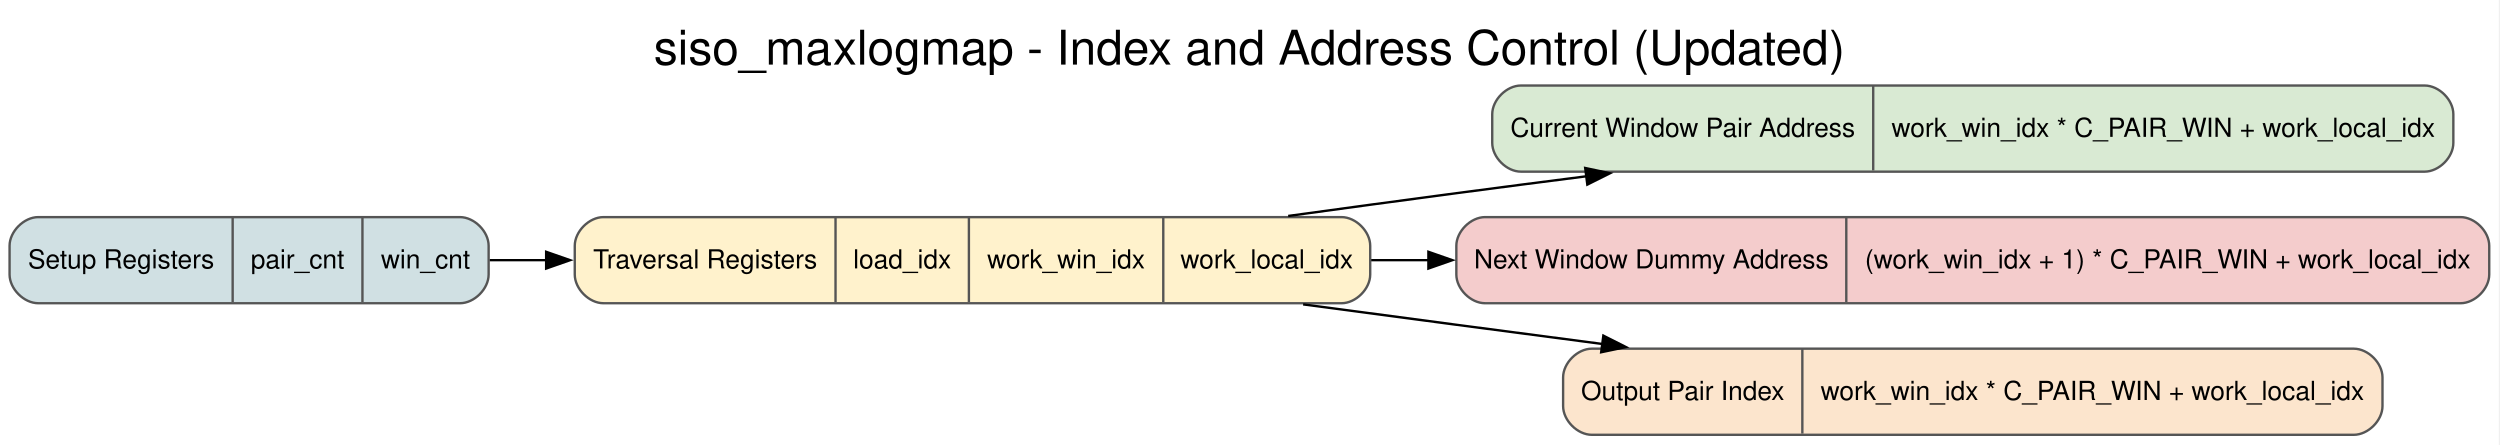
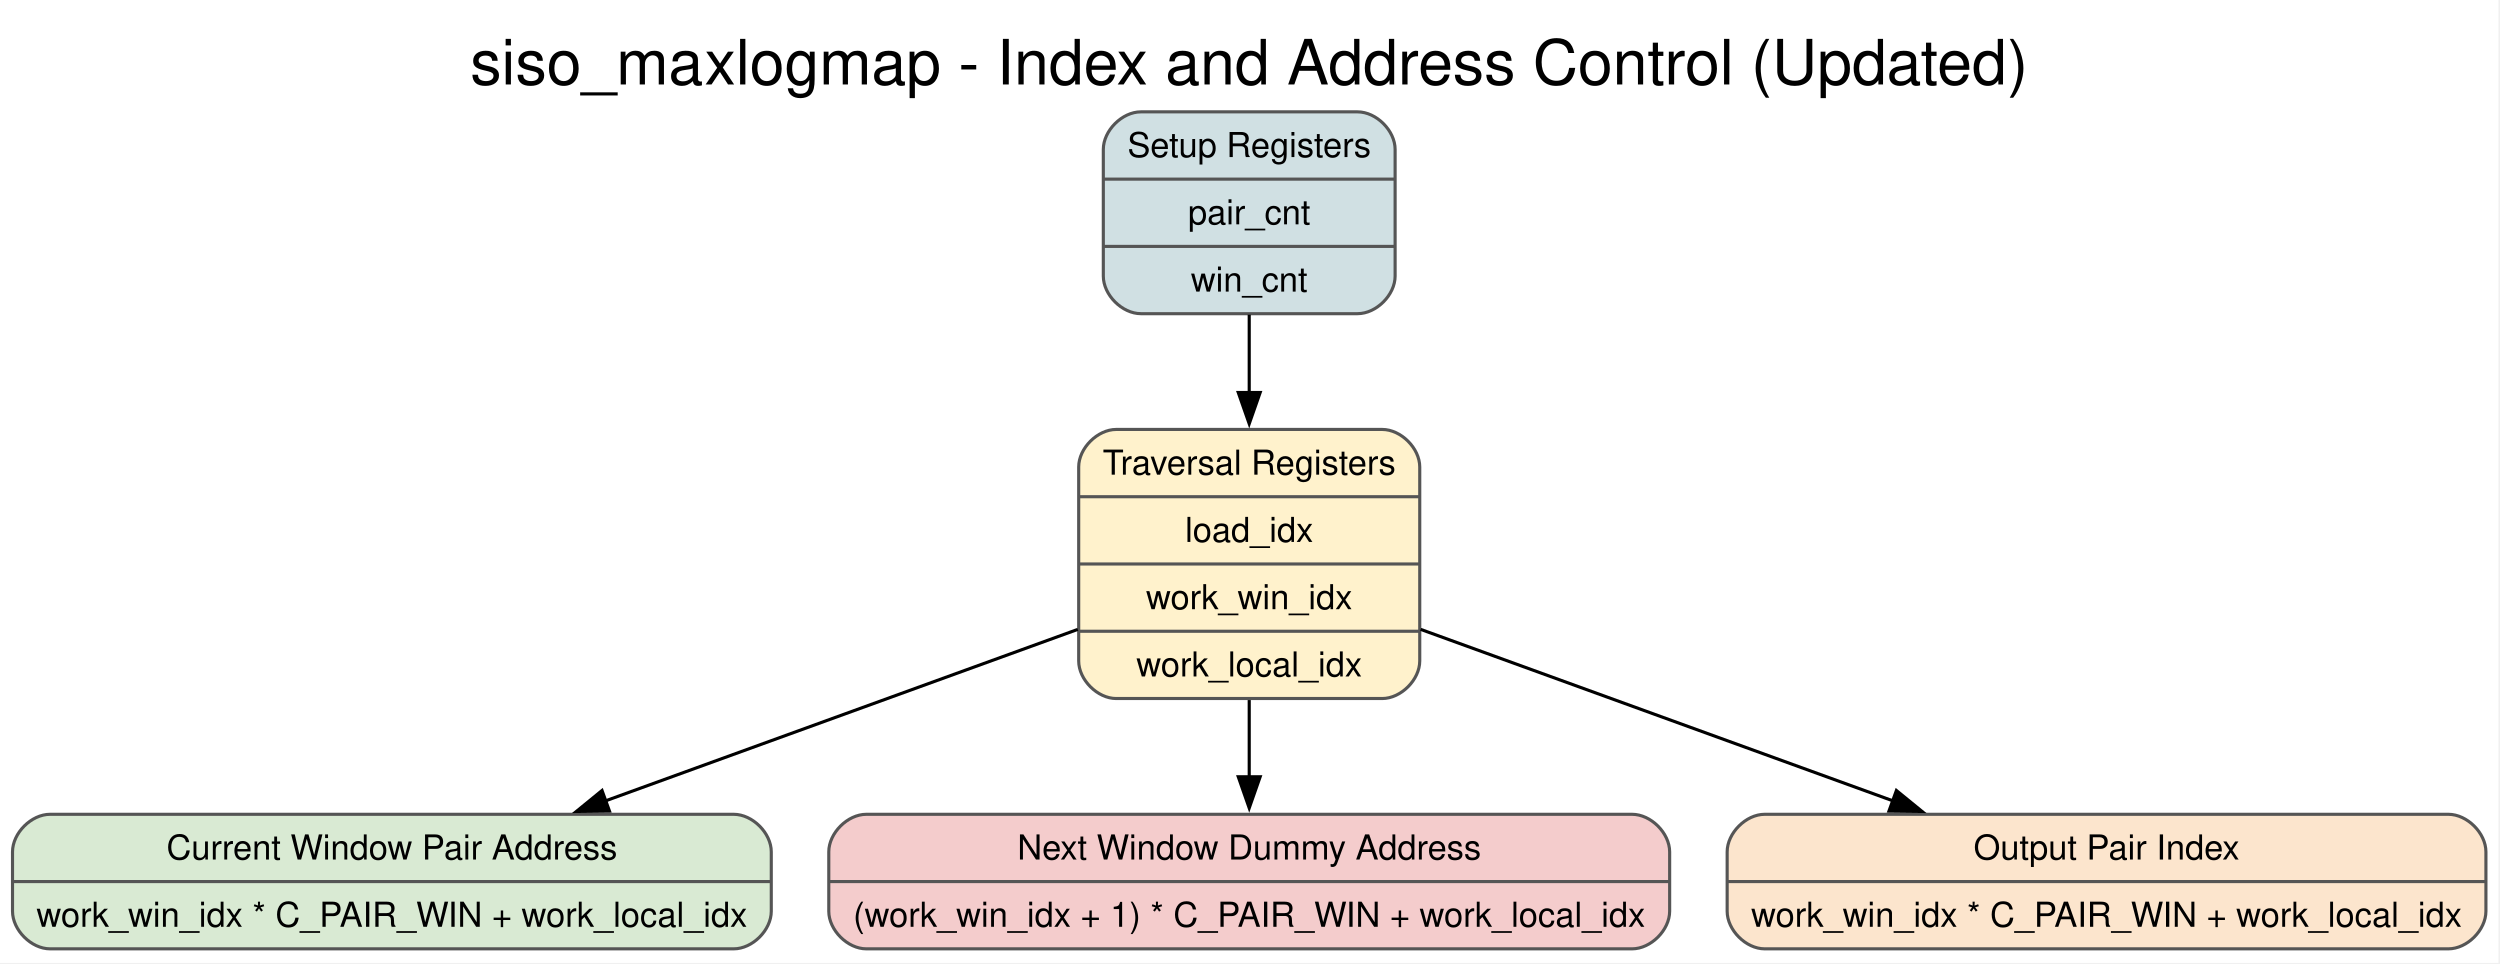
- <svg xmlns="http://www.w3.org/2000/svg" width="1045pt" height="186pt" viewBox="0.00 0.00 1045.00 186.00">
-   <g id="graph0" class="graph" transform="scale(1 1) rotate(0) translate(4 182.25)">
-     <polygon fill="white" stroke="none" points="-4,4 -4,-182.25 1040.5,-182.25 1040.5,4 -4,4" />
-     <text xml:space="preserve" text-anchor="middle" x="518.25" y="-155.25" font-family="Helvetica,sans-Serif" font-size="20.00">siso_maxlogmap - Index and Address Control (Updated)</text>
+ <svg xmlns="http://www.w3.org/2000/svg" width="799pt" height="308pt" viewBox="0.00 0.00 799.00 308.00">
+   <g id="graph0" class="graph" transform="scale(1 1) rotate(0) translate(4 303.75)">
+     <polygon fill="white" stroke="none" points="-4,4 -4,-303.75 794.5,-303.75 794.5,4 -4,4" />
+     <text xml:space="preserve" text-anchor="middle" x="395.25" y="-276.75" font-family="Helvetica,sans-Serif" font-size="20.00">siso_maxlogmap - Index and Address Control (Updated)</text>
    <g id="node1" class="node">
-       <path fill="#d0e0e3" stroke="#555555" d="M12,-55.5C12,-55.5 188.25,-55.5 188.25,-55.5 194.25,-55.5 200.25,-61.5 200.25,-67.5 200.25,-67.5 200.25,-79.5 200.25,-79.5 200.25,-85.5 194.25,-91.5 188.25,-91.5 188.25,-91.5 12,-91.5 12,-91.5 6,-91.5 0,-85.5 0,-79.5 0,-79.5 0,-67.5 0,-67.5 0,-61.5 6,-55.5 12,-55.5" />
-       <text xml:space="preserve" text-anchor="middle" x="46.62" y="-70.05" font-family="Helvetica,sans-Serif" font-size="11.00">Setup Registers</text>
-       <polyline fill="none" stroke="#555555" points="93.25,-56 93.25,-91.5" />
-       <text xml:space="preserve" text-anchor="middle" x="120.38" y="-70.05" font-family="Helvetica,sans-Serif" font-size="11.00">pair_cnt</text>
-       <polyline fill="none" stroke="#555555" points="147.5,-56 147.5,-91.5" />
-       <text xml:space="preserve" text-anchor="middle" x="173.88" y="-70.05" font-family="Helvetica,sans-Serif" font-size="11.00">win_cnt</text>
+       <path fill="#d0e0e3" stroke="#555555" d="M360.62,-203.5C360.62,-203.5 429.88,-203.5 429.88,-203.5 435.88,-203.5 441.88,-209.5 441.88,-215.5 441.88,-215.5 441.88,-256 441.88,-256 441.88,-262 435.88,-268 429.88,-268 429.88,-268 360.62,-268 360.62,-268 354.62,-268 348.62,-262 348.62,-256 348.62,-256 348.62,-215.5 348.62,-215.5 348.62,-209.5 354.62,-203.5 360.62,-203.5" />
+       <text xml:space="preserve" text-anchor="middle" x="395.25" y="-253.55" font-family="Helvetica,sans-Serif" font-size="11.00">Setup Registers</text>
+       <polyline fill="none" stroke="#555555" points="348.62,-246.5 441.88,-246.5" />
+       <text xml:space="preserve" text-anchor="middle" x="395.25" y="-232.05" font-family="Helvetica,sans-Serif" font-size="11.00">pair_cnt</text>
+       <polyline fill="none" stroke="#555555" points="348.62,-225 441.88,-225" />
+       <text xml:space="preserve" text-anchor="middle" x="395.25" y="-210.55" font-family="Helvetica,sans-Serif" font-size="11.00">win_cnt</text>
    </g>
    <g id="node2" class="node">
-       <path fill="#fff2cc" stroke="#555555" d="M248.25,-55.5C248.25,-55.5 556.75,-55.5 556.75,-55.5 562.75,-55.5 568.75,-61.5 568.75,-67.5 568.75,-67.5 568.75,-79.5 568.75,-79.5 568.75,-85.5 562.75,-91.5 556.75,-91.5 556.75,-91.5 248.25,-91.5 248.25,-91.5 242.25,-91.5 236.25,-85.5 236.25,-79.5 236.25,-79.5 236.25,-67.5 236.25,-67.5 236.25,-61.5 242.25,-55.5 248.25,-55.5" />
-       <text xml:space="preserve" text-anchor="middle" x="290.75" y="-70.05" font-family="Helvetica,sans-Serif" font-size="11.00">Traversal Registers</text>
-       <polyline fill="none" stroke="#555555" points="345.25,-56 345.25,-91.5" />
-       <text xml:space="preserve" text-anchor="middle" x="373.12" y="-70.05" font-family="Helvetica,sans-Serif" font-size="11.00">load_idx</text>
-       <polyline fill="none" stroke="#555555" points="401,-56 401,-91.5" />
-       <text xml:space="preserve" text-anchor="middle" x="441.62" y="-70.05" font-family="Helvetica,sans-Serif" font-size="11.00">work_win_idx</text>
-       <polyline fill="none" stroke="#555555" points="482.25,-56 482.25,-91.5" />
-       <text xml:space="preserve" text-anchor="middle" x="525.5" y="-70.05" font-family="Helvetica,sans-Serif" font-size="11.00">work_local_idx</text>
+       <path fill="#fff2cc" stroke="#555555" d="M352.75,-80.5C352.75,-80.5 437.75,-80.5 437.75,-80.5 443.75,-80.5 449.75,-86.5 449.75,-92.5 449.75,-92.5 449.75,-154.5 449.75,-154.5 449.75,-160.5 443.75,-166.5 437.75,-166.5 437.75,-166.5 352.75,-166.5 352.75,-166.5 346.75,-166.5 340.75,-160.5 340.75,-154.5 340.75,-154.5 340.75,-92.5 340.75,-92.5 340.75,-86.5 346.75,-80.5 352.75,-80.5" />
+       <text xml:space="preserve" text-anchor="middle" x="395.25" y="-152.05" font-family="Helvetica,sans-Serif" font-size="11.00">Traversal Registers</text>
+       <polyline fill="none" stroke="#555555" points="340.75,-145 449.75,-145" />
+       <text xml:space="preserve" text-anchor="middle" x="395.25" y="-130.55" font-family="Helvetica,sans-Serif" font-size="11.00">load_idx</text>
+       <polyline fill="none" stroke="#555555" points="340.75,-123.5 449.75,-123.5" />
+       <text xml:space="preserve" text-anchor="middle" x="395.25" y="-109.05" font-family="Helvetica,sans-Serif" font-size="11.00">work_win_idx</text>
+       <polyline fill="none" stroke="#555555" points="340.75,-102 449.75,-102" />
+       <text xml:space="preserve" text-anchor="middle" x="395.25" y="-87.55" font-family="Helvetica,sans-Serif" font-size="11.00">work_local_idx</text>
    </g>
    <g id="edge1" class="edge">
-       <path fill="none" stroke="black" d="M200.73,-73.5C208.45,-73.5 216.37,-73.5 224.39,-73.5" />
-       <polygon fill="black" stroke="black" points="224.29,-77 234.29,-73.5 224.29,-70 224.29,-77" />
+       <path fill="none" stroke="black" d="M395.25,-203.16C395.25,-195.37 395.25,-186.81 395.25,-178.3" />
+       <polygon fill="black" stroke="black" points="398.75,-178.3 395.25,-168.3 391.75,-178.3 398.75,-178.3" />
    </g>
    <g id="node3" class="node">
-       <path fill="#d9ead3" stroke="#555555" d="M631.75,-110.5C631.75,-110.5 1009.5,-110.5 1009.5,-110.5 1015.5,-110.5 1021.5,-116.5 1021.5,-122.5 1021.5,-122.5 1021.5,-134.5 1021.5,-134.5 1021.5,-140.5 1015.5,-146.5 1009.5,-146.5 1009.5,-146.5 631.75,-146.5 631.75,-146.5 625.75,-146.5 619.75,-140.5 619.75,-134.5 619.75,-134.5 619.75,-122.5 619.75,-122.5 619.75,-116.5 625.75,-110.5 631.75,-110.5" />
-       <text xml:space="preserve" text-anchor="middle" x="699.38" y="-125.05" font-family="Helvetica,sans-Serif" font-size="11.00">Current Window Pair Address</text>
-       <polyline fill="none" stroke="#555555" points="779,-111 779,-146.5" />
-       <text xml:space="preserve" text-anchor="middle" x="900.25" y="-125.05" font-family="Helvetica,sans-Serif" font-size="11.00">work_win_idx * C_PAIR_WIN + work_local_idx</text>
+       <path fill="#d9ead3" stroke="#555555" d="M12,-0.5C12,-0.5 230.5,-0.5 230.5,-0.5 236.5,-0.5 242.5,-6.5 242.5,-12.5 242.5,-12.5 242.5,-31.5 242.5,-31.5 242.5,-37.5 236.5,-43.5 230.5,-43.5 230.5,-43.5 12,-43.5 12,-43.5 6,-43.5 0,-37.5 0,-31.5 0,-31.5 0,-12.5 0,-12.5 0,-6.5 6,-0.5 12,-0.5" />
+       <text xml:space="preserve" text-anchor="middle" x="121.25" y="-29.05" font-family="Helvetica,sans-Serif" font-size="11.00">Current Window Pair Address</text>
+       <polyline fill="none" stroke="#555555" points="0,-22 242.5,-22" />
+       <text xml:space="preserve" text-anchor="middle" x="121.25" y="-7.55" font-family="Helvetica,sans-Serif" font-size="11.00">work_win_idx * C_PAIR_WIN + work_local_idx</text>
    </g>
    <g id="edge2" class="edge">
-       <path fill="none" stroke="black" d="M534.46,-91.98C557.86,-95.2 582.02,-98.49 604.75,-101.5 622.34,-103.83 640.76,-106.22 659.08,-108.56" />
-       <polygon fill="black" stroke="black" points="658.61,-112.03 668.98,-109.83 659.5,-105.09 658.61,-112.03" />
+       <path fill="none" stroke="black" d="M340.46,-102.6C296.99,-86.82 236.01,-64.67 189.39,-47.75" />
+       <polygon fill="black" stroke="black" points="190.79,-44.53 180.2,-44.41 188.41,-51.11 190.79,-44.53" />
    </g>
    <g id="node4" class="node">
-       <path fill="#f4cccc" stroke="#555555" d="M616.75,-55.5C616.75,-55.5 1024.5,-55.5 1024.5,-55.5 1030.5,-55.5 1036.5,-61.5 1036.5,-67.5 1036.5,-67.5 1036.5,-79.5 1036.5,-79.5 1036.5,-85.5 1030.5,-91.5 1024.5,-91.5 1024.5,-91.5 616.75,-91.5 616.75,-91.5 610.75,-91.5 604.75,-85.5 604.75,-79.5 604.75,-79.5 604.75,-67.5 604.75,-67.5 604.75,-61.5 610.75,-55.5 616.75,-55.5" />
-       <text xml:space="preserve" text-anchor="middle" x="686.25" y="-70.05" font-family="Helvetica,sans-Serif" font-size="11.00">Next Window Dummy Address</text>
-       <polyline fill="none" stroke="#555555" points="767.75,-56 767.75,-91.5" />
-       <text xml:space="preserve" text-anchor="middle" x="902.12" y="-70.05" font-family="Helvetica,sans-Serif" font-size="11.00">(work_win_idx + 1) * C_PAIR_WIN + work_local_idx</text>
+       <path fill="#f4cccc" stroke="#555555" d="M272.88,-0.5C272.88,-0.5 517.62,-0.5 517.62,-0.5 523.62,-0.5 529.62,-6.5 529.62,-12.5 529.62,-12.5 529.62,-31.5 529.62,-31.5 529.62,-37.5 523.62,-43.5 517.62,-43.5 517.62,-43.5 272.88,-43.5 272.88,-43.5 266.88,-43.5 260.88,-37.5 260.88,-31.5 260.88,-31.5 260.88,-12.5 260.88,-12.5 260.88,-6.5 266.88,-0.5 272.88,-0.5" />
+       <text xml:space="preserve" text-anchor="middle" x="395.25" y="-29.05" font-family="Helvetica,sans-Serif" font-size="11.00">Next Window Dummy Address</text>
+       <polyline fill="none" stroke="#555555" points="260.88,-22 529.62,-22" />
+       <text xml:space="preserve" text-anchor="middle" x="395.25" y="-7.55" font-family="Helvetica,sans-Serif" font-size="11.00">(work_win_idx + 1) * C_PAIR_WIN + work_local_idx</text>
    </g>
    <g id="edge3" class="edge">
-       <path fill="none" stroke="black" d="M569.16,-73.5C577.09,-73.5 585.11,-73.5 593.17,-73.5" />
-       <polygon fill="black" stroke="black" points="593.07,-77 603.07,-73.5 593.07,-70 593.07,-77" />
+       <path fill="none" stroke="black" d="M395.25,-80.01C395.25,-71.74 395.25,-63.18 395.25,-55.3" />
+       <polygon fill="black" stroke="black" points="398.75,-55.49 395.25,-45.49 391.75,-55.49 398.75,-55.49" />
    </g>
    <g id="node5" class="node">
-       <path fill="#fce5cd" stroke="#555555" d="M661.38,-0.5C661.38,-0.5 979.88,-0.5 979.88,-0.5 985.88,-0.5 991.88,-6.5 991.88,-12.5 991.88,-12.5 991.88,-24.5 991.88,-24.5 991.88,-30.5 985.88,-36.5 979.88,-36.5 979.88,-36.5 661.38,-36.5 661.38,-36.5 655.38,-36.5 649.38,-30.5 649.38,-24.5 649.38,-24.5 649.38,-12.5 649.38,-12.5 649.38,-6.5 655.38,-0.5 661.38,-0.5" />
-       <text xml:space="preserve" text-anchor="middle" x="699.38" y="-15.05" font-family="Helvetica,sans-Serif" font-size="11.00">Output Pair Index</text>
-       <polyline fill="none" stroke="#555555" points="749.38,-1 749.38,-36.5" />
-       <text xml:space="preserve" text-anchor="middle" x="870.62" y="-15.05" font-family="Helvetica,sans-Serif" font-size="11.00">work_win_idx * C_PAIR_WIN + work_local_idx</text>
+       <path fill="#fce5cd" stroke="#555555" d="M560,-0.5C560,-0.5 778.5,-0.5 778.5,-0.5 784.5,-0.5 790.5,-6.5 790.5,-12.5 790.5,-12.5 790.5,-31.5 790.5,-31.5 790.5,-37.5 784.5,-43.5 778.5,-43.5 778.5,-43.5 560,-43.5 560,-43.5 554,-43.5 548,-37.5 548,-31.5 548,-31.5 548,-12.5 548,-12.5 548,-6.5 554,-0.5 560,-0.5" />
+       <text xml:space="preserve" text-anchor="middle" x="669.25" y="-29.05" font-family="Helvetica,sans-Serif" font-size="11.00">Output Pair Index</text>
+       <polyline fill="none" stroke="#555555" points="548,-22 790.5,-22" />
+       <text xml:space="preserve" text-anchor="middle" x="669.25" y="-7.55" font-family="Helvetica,sans-Serif" font-size="11.00">work_win_idx * C_PAIR_WIN + work_local_idx</text>
    </g>
    <g id="edge4" class="edge">
-       <path fill="none" stroke="black" d="M540.71,-55.02C562.14,-52.16 584.04,-49.24 604.75,-46.5 624.5,-43.89 645.27,-41.16 665.79,-38.47" />
-       <polygon fill="black" stroke="black" points="666.2,-41.95 675.66,-37.18 665.29,-35.01 666.2,-41.95" />
+       <path fill="none" stroke="black" d="M450.04,-102.6C493.51,-86.82 554.49,-64.67 601.11,-47.75" />
+       <polygon fill="black" stroke="black" points="602.09,-51.11 610.3,-44.41 599.71,-44.53 602.09,-51.11" />
    </g>
  </g>
</svg>
